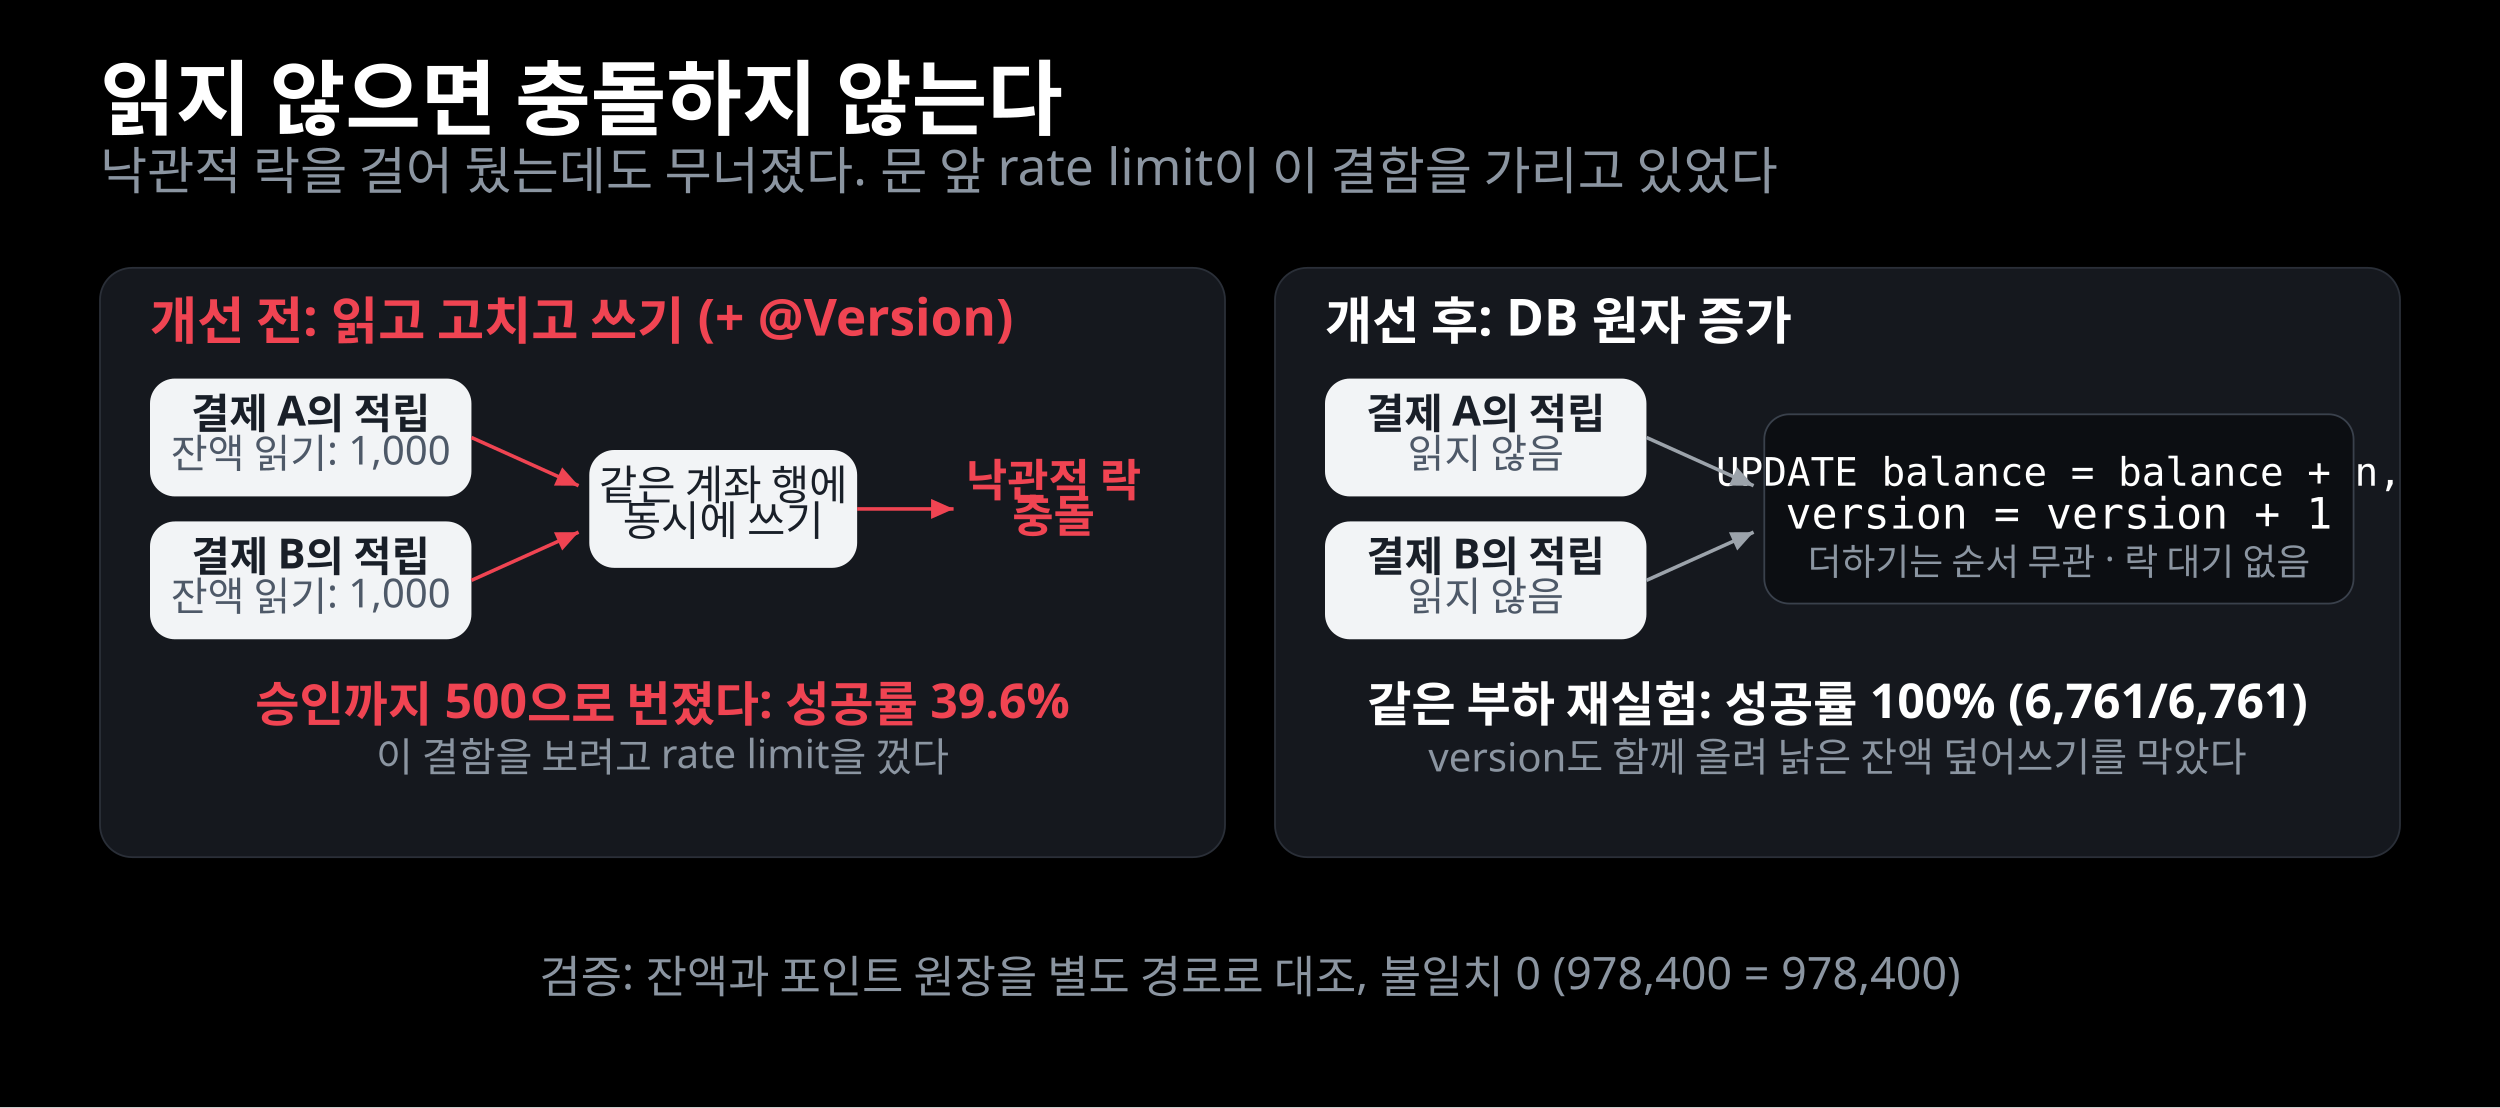
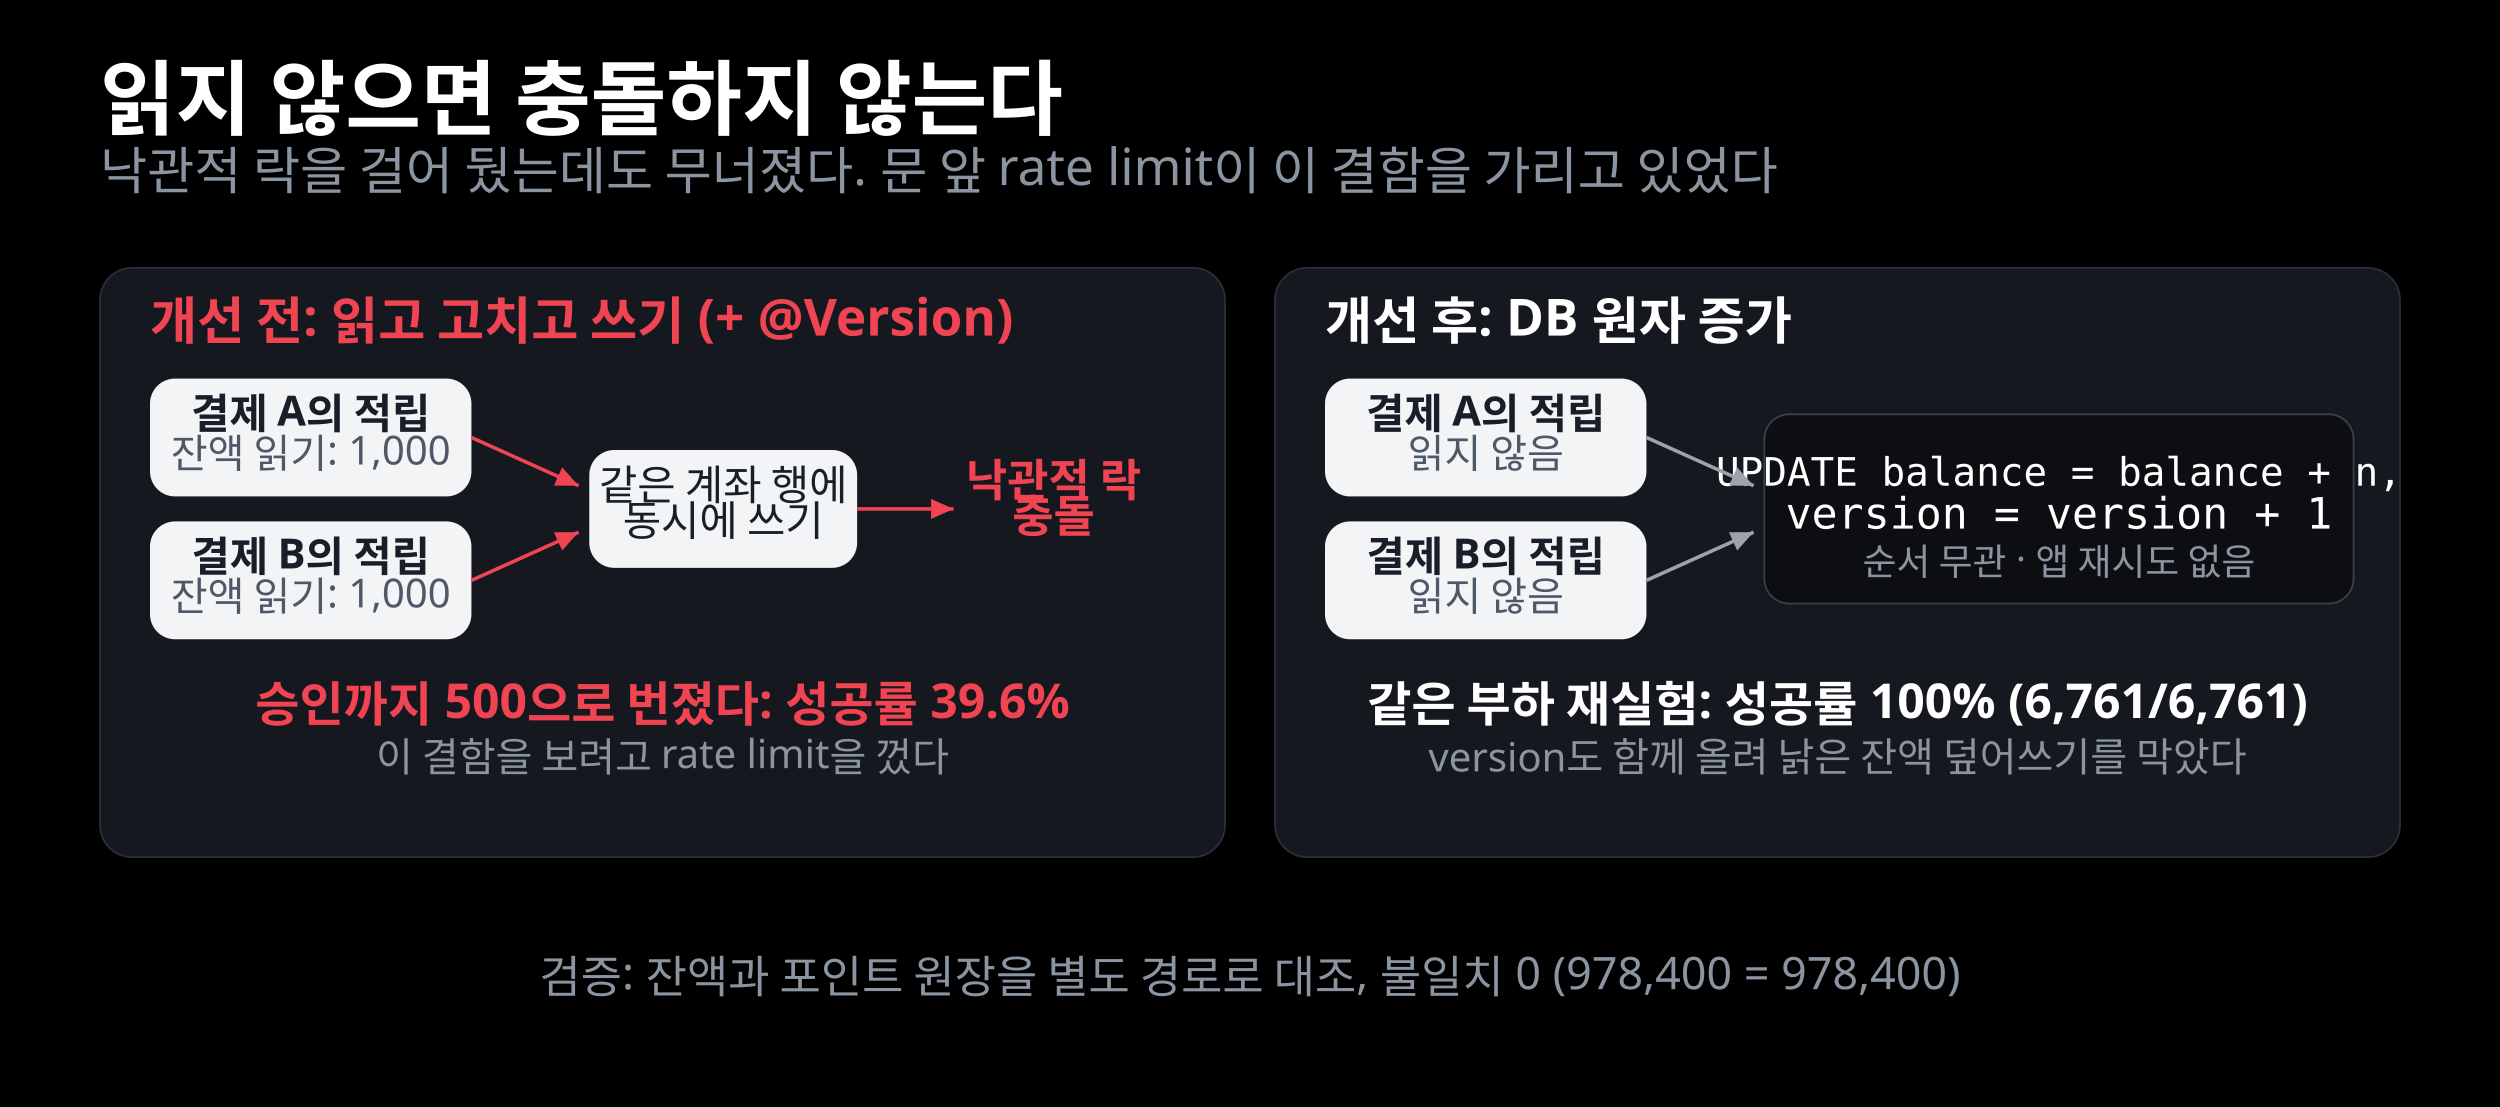
<svg xmlns="http://www.w3.org/2000/svg" width="1400" height="620" viewBox="0 0 1400 620" font-family="Pretendard, 'Apple SD Gothic Neo', sans-serif">
  <defs>
    <marker id="cw" viewBox="0 0 10 10" refX="9" refY="5" markerWidth="7" markerHeight="7" orient="auto-start-reverse">
      <path d="M 0 1 L 9 5 L 0 9 z" fill="#9CA3AB" />
    </marker>
    <marker id="cr" viewBox="0 0 10 10" refX="9" refY="5" markerWidth="7" markerHeight="7" orient="auto-start-reverse">
      <path d="M 0 1 L 9 5 L 0 9 z" fill="#F04452" />
    </marker>
  </defs>
  <rect width="1400" height="620" fill="#000000" />
  <text x="56" y="72" font-size="46" font-weight="800" fill="#FFFFFF">읽지 않으면 충돌하지 않는다</text>
  <text x="56" y="106" font-size="28.7" fill="#8B95A1">낙관적 락을 걸어 뒀는데도 무너졌다. 문 앞 rate limit이 이 결함을 가리고 있었다</text>
  <rect x="56" y="150" width="630" height="330" rx="18" fill="#15181E" stroke="#2A2F38" />
  <text x="84" y="190" font-size="28.7" font-weight="700" fill="#F04452">개선 전: 읽고 고치고 쓰기 (+ @Version)</text>
  <g text-anchor="middle">
    <rect x="84" y="212" width="180" height="66" rx="14" fill="#F2F4F6" />
    <text x="174" y="240" font-size="23.32" font-weight="700" fill="#191F28">결제 A의 적립</text>
    <text x="174" y="262" font-size="22.43" fill="#4E5968">잔액 읽기: 1,000</text>
    <rect x="84" y="292" width="180" height="66" rx="14" fill="#F2F4F6" />
    <text x="174" y="320" font-size="23.32" font-weight="700" fill="#191F28">결제 B의 적립</text>
    <text x="174" y="342" font-size="22.43" fill="#4E5968">잔액 읽기: 1,000</text>
    <rect x="330" y="252" width="150" height="66" rx="14" fill="#F2F4F6" />
    <text x="405" y="280" font-size="23.32" fill="#191F28">같은 계좌 행에</text>
    <text x="405" y="300" font-size="23.32" fill="#191F28">동시에 쓰기</text>
  </g>
  <line x1="264" y1="245" x2="324" y2="272" stroke="#F04452" stroke-width="2" marker-end="url(#cr)" />
  <line x1="264" y1="325" x2="324" y2="298" stroke="#F04452" stroke-width="2" marker-end="url(#cr)" />
  <line x1="480" y1="285" x2="534" y2="285" stroke="#F04452" stroke-width="2" marker-end="url(#cr)" />
  <text x="590" y="278" font-size="25.12" font-weight="700" fill="#F04452" text-anchor="middle">낙관적 락</text>
  <text x="590" y="298" font-size="25.12" font-weight="700" fill="#F04452" text-anchor="middle">충돌</text>
  <text x="371" y="404" font-size="26.91" font-weight="700" fill="#F04452" text-anchor="middle">승인까지 500으로 번졌다: 성공률 39.6%</text>
  <text x="371" y="432" font-size="22.43" fill="#8B95A1" text-anchor="middle">이 결함을 보려고 rate limit을 껐다</text>
  <rect x="714" y="150" width="630" height="330" rx="18" fill="#15181E" stroke="#2A2F38" />
  <text x="742" y="190" font-size="28.7" font-weight="700" fill="#FFFFFF">개선 후: DB 원자 증가</text>
  <g text-anchor="middle">
    <rect x="742" y="212" width="180" height="66" rx="14" fill="#F2F4F6" />
    <text x="832" y="240" font-size="23.32" font-weight="700" fill="#191F28">결제 A의 적립</text>
    <text x="832" y="262" font-size="22.43" fill="#4E5968">읽지 않음</text>
    <rect x="742" y="292" width="180" height="66" rx="14" fill="#F2F4F6" />
    <text x="832" y="320" font-size="23.32" font-weight="700" fill="#191F28">결제 B의 적립</text>
    <text x="832" y="342" font-size="22.43" fill="#4E5968">읽지 않음</text>
    <rect x="988" y="232" width="330" height="106" rx="14" fill="#0C0E12" stroke="#3A414C" />
    <text x="1153" y="272" font-size="22" font-family="ui-monospace, Menlo, monospace" fill="#FFFFFF">UPDATE balance = balance + n,</text>
    <text x="1153" y="296" font-size="24.22" font-family="ui-monospace, Menlo, monospace" fill="#FFFFFF">       version = version + 1</text>
-     <text x="1153" y="322" font-size="20.63" fill="#8B95A1">더하기는 순서 무관 · 락 대기 없음</text>
+     <text x="1153" y="322" font-size="20.63" fill="#8B95A1">순서 무관 · 앱 재시도 없음</text>
  </g>
  <line x1="922" y1="245" x2="982" y2="272" stroke="#9CA3AB" stroke-width="2" marker-end="url(#cw)" />
  <line x1="922" y1="325" x2="982" y2="298" stroke="#9CA3AB" stroke-width="2" marker-end="url(#cw)" />
  <text x="1029" y="404" font-size="26.91" font-weight="700" fill="#FFFFFF" text-anchor="middle">같은 부하 재실험: 성공률 100% (6,761/6,761)</text>
  <text x="1029" y="432" font-size="22.43" fill="#8B95A1" text-anchor="middle">version도 함께 올려 낡은 잔액 덮어쓰기를 막았다</text>
  <text x="700" y="556" font-size="25.12" fill="#8B95A1" text-anchor="middle">검증: 잔액과 포인트 원장을 별도 경로로 대조, 불일치 0 (978,400 = 978,400)</text>
</svg>
